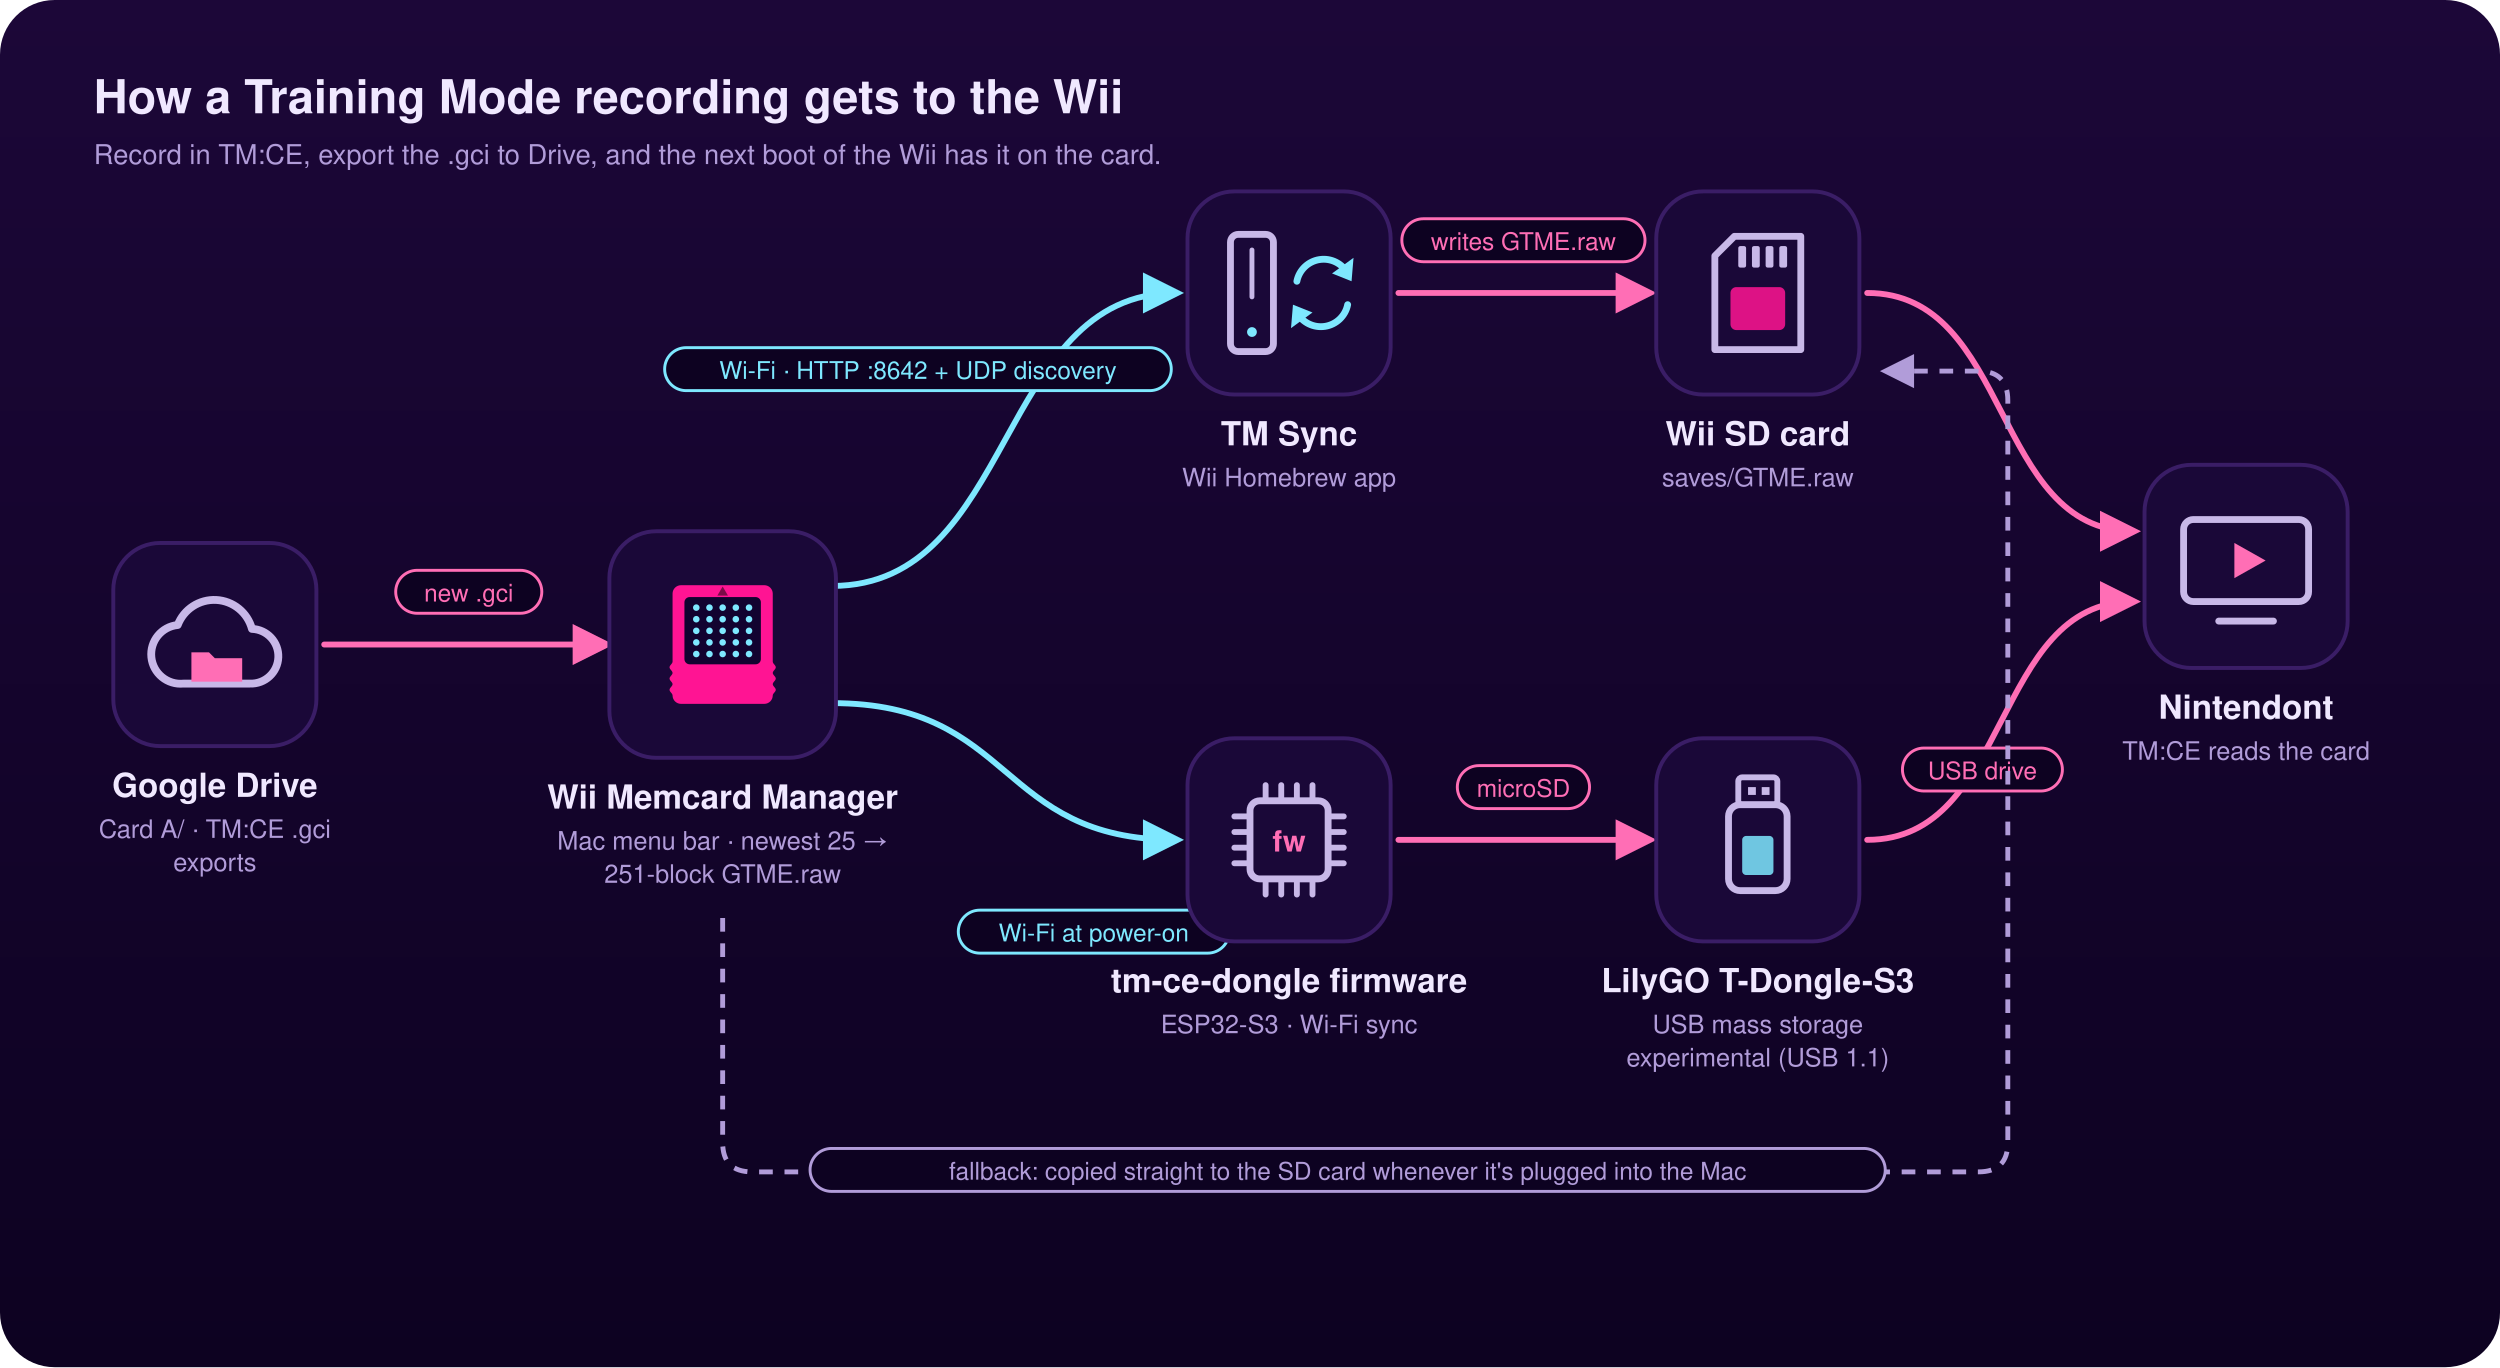
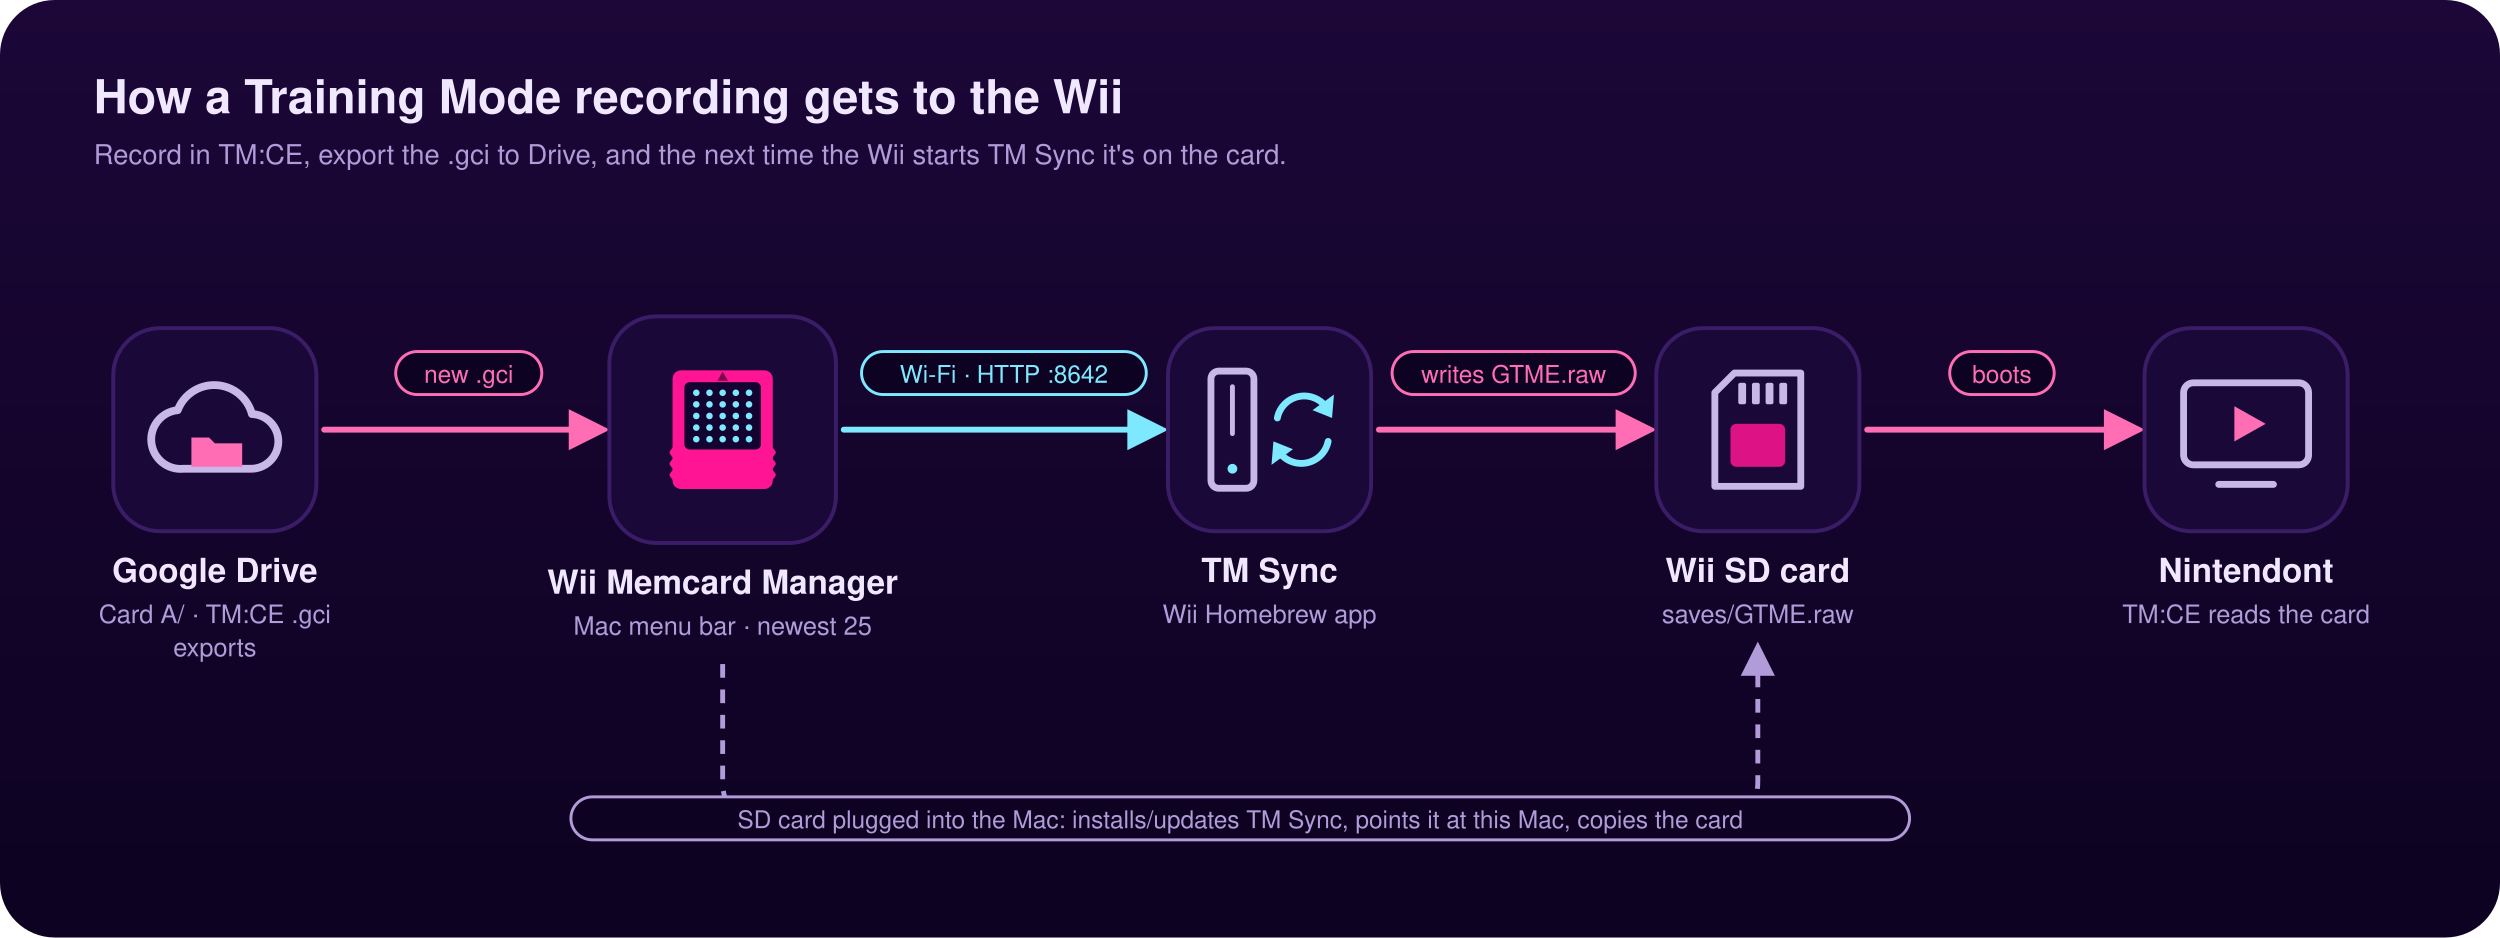
- <svg xmlns="http://www.w3.org/2000/svg" width="1280" height="700" viewBox="0 0 1280 700">
+ <svg xmlns="http://www.w3.org/2000/svg" width="1280" height="480" viewBox="0 0 1280 480">
  <defs>
    <marker id="ah-ff6eb5" viewBox="0 0 10 10" refX="8" refY="5" markerWidth="7" markerHeight="7" orient="auto-start-reverse">
      <path d="M0 0L10 5L0 10z" fill="#ff6eb5" />
    </marker>
    <marker id="ah-7ee8ff" viewBox="0 0 10 10" refX="8" refY="5" markerWidth="7" markerHeight="7" orient="auto-start-reverse">
      <path d="M0 0L10 5L0 10z" fill="#7ee8ff" />
    </marker>
    <marker id="ah-b19cd9" viewBox="0 0 10 10" refX="8" refY="5" markerWidth="7" markerHeight="7" orient="auto-start-reverse">
      <path d="M0 0L10 5L0 10z" fill="#b19cd9" />
    </marker>
    <linearGradient id="bg" x1="0" y1="0" x2="0" y2="1">
      <stop offset="0" stop-color="#1c0738" />
      <stop offset="1" stop-color="#0d0221" />
    </linearGradient>
  </defs>
-   <rect width="1280" height="700" rx="28" fill="url(#bg)" />
+   <rect width="1280" height="480" rx="28" fill="url(#bg)" />
  <text x="48" y="58" font-family="-apple-system,BlinkMacSystemFont,'Segoe UI',Helvetica,Arial,sans-serif" font-size="24" font-weight="700" fill="#f0e8ff">How a Training Mode recording gets to the Wii</text>
-   <text x="48" y="84" font-family="-apple-system,BlinkMacSystemFont,'Segoe UI',Helvetica,Arial,sans-serif" font-size="14" fill="#b19cd9">Record in TM:CE, export the .gci to Drive, and the next boot of the Wii has it on the card.</text>
-   <path d="M166 330 H310" fill="none" stroke="#ff6eb5" stroke-width="3" marker-end="url(#ah-ff6eb5)" stroke-linecap="round" />
-   <rect x="202.6" y="292" width="74.8" height="22" rx="11" fill="#0d0221" stroke="#ff6eb5" stroke-width="1.5" />
-   <text x="240.0" y="308" text-anchor="middle" font-family="-apple-system,BlinkMacSystemFont,'Segoe UI',Helvetica,Arial,sans-serif" font-size="12.5" fill="#ff6eb5">new .gci</text>
-   <path d="M426 300 C520 300 510 150 602 150" fill="none" stroke="#7ee8ff" stroke-width="3" marker-end="url(#ah-7ee8ff)" stroke-linecap="round" />
-   <rect x="340.3" y="178" width="259.4" height="22" rx="11" fill="#0d0221" stroke="#7ee8ff" stroke-width="1.5" />
-   <text x="470" y="194" text-anchor="middle" font-family="-apple-system,BlinkMacSystemFont,'Segoe UI',Helvetica,Arial,sans-serif" font-size="12.5" fill="#7ee8ff">Wi-Fi · HTTP :8642 + UDP discovery</text>
-   <path d="M716 150 H844" fill="none" stroke="#ff6eb5" stroke-width="3" marker-end="url(#ah-ff6eb5)" stroke-linecap="round" />
-   <rect x="717.75" y="112" width="124.5" height="22" rx="11" fill="#0d0221" stroke="#ff6eb5" stroke-width="1.5" />
-   <text x="780.0" y="128" text-anchor="middle" font-family="-apple-system,BlinkMacSystemFont,'Segoe UI',Helvetica,Arial,sans-serif" font-size="12.5" fill="#ff6eb5">writes GTME.raw</text>
-   <path d="M956 150 C1030 150 1020 272 1092 272" fill="none" stroke="#ff6eb5" stroke-width="3" marker-end="url(#ah-ff6eb5)" stroke-linecap="round" />
-   <path d="M426 360 C520 360 510 430 602 430" fill="none" stroke="#7ee8ff" stroke-width="3" marker-end="url(#ah-7ee8ff)" stroke-linecap="round" />
-   <rect x="490.65" y="466" width="138.7" height="22" rx="11" fill="#0d0221" stroke="#7ee8ff" stroke-width="1.5" />
-   <text x="560" y="482" text-anchor="middle" font-family="-apple-system,BlinkMacSystemFont,'Segoe UI',Helvetica,Arial,sans-serif" font-size="12.5" fill="#7ee8ff">Wi-Fi at power-on</text>
-   <path d="M716 430 H844" fill="none" stroke="#ff6eb5" stroke-width="3" marker-end="url(#ah-ff6eb5)" stroke-linecap="round" />
-   <rect x="746.15" y="392" width="67.7" height="22" rx="11" fill="#0d0221" stroke="#ff6eb5" stroke-width="1.5" />
-   <text x="780.0" y="408" text-anchor="middle" font-family="-apple-system,BlinkMacSystemFont,'Segoe UI',Helvetica,Arial,sans-serif" font-size="12.5" fill="#ff6eb5">microSD</text>
-   <path d="M956 430 C1030 430 1020 308 1092 308" fill="none" stroke="#ff6eb5" stroke-width="3" marker-end="url(#ah-ff6eb5)" stroke-linecap="round" />
-   <rect x="974.05" y="383" width="81.9" height="22" rx="11" fill="#0d0221" stroke="#ff6eb5" stroke-width="1.5" />
-   <text x="1015" y="399" text-anchor="middle" font-family="-apple-system,BlinkMacSystemFont,'Segoe UI',Helvetica,Arial,sans-serif" font-size="12.5" fill="#ff6eb5">USB drive</text>
-   <path d="M370 470 V585 Q370 600 385 600 H1013 Q1028 600 1028 585 V205 Q1028 190 1013 190 H966" fill="none" stroke="#b19cd9" stroke-width="2.5" stroke-dasharray="7 6" marker-end="url(#ah-b19cd9)" />
-   <rect x="414.75" y="588" width="550.5" height="22" rx="11" fill="#0d0221" stroke="#b19cd9" stroke-width="1.5" />
-   <text x="690" y="604" text-anchor="middle" font-family="-apple-system,BlinkMacSystemFont,'Segoe UI',Helvetica,Arial,sans-serif" font-size="12.5" fill="#b19cd9">fallback: copied straight to the SD card whenever it's plugged into the Mac</text>
-   <rect x="58.0" y="278.0" width="104" height="104" rx="24" fill="#1a0838" stroke="#3a1d66" stroke-width="2" />
-   <g transform="translate(76,304)">
+   <text x="48" y="84" font-family="-apple-system,BlinkMacSystemFont,'Segoe UI',Helvetica,Arial,sans-serif" font-size="14" fill="#b19cd9">Record in TM:CE, export the .gci to Drive, and the next time the Wii starts TM Sync it's on the card.</text>
+   <path d="M166 220 H308" fill="none" stroke="#ff6eb5" stroke-width="3" marker-end="url(#ah-ff6eb5)" stroke-linecap="round" />
+   <rect x="202.6" y="180" width="74.8" height="22" rx="11" fill="#0d0221" stroke="#ff6eb5" stroke-width="1.5" />
+   <text x="240.0" y="196" text-anchor="middle" font-family="-apple-system,BlinkMacSystemFont,'Segoe UI',Helvetica,Arial,sans-serif" font-size="12.5" fill="#ff6eb5">new .gci</text>
+   <path d="M432 220 H594" fill="none" stroke="#7ee8ff" stroke-width="3" marker-end="url(#ah-7ee8ff)" stroke-linecap="round" />
+   <rect x="441.1" y="180" width="145.8" height="22" rx="11" fill="#0d0221" stroke="#7ee8ff" stroke-width="1.5" />
+   <text x="514.0" y="196" text-anchor="middle" font-family="-apple-system,BlinkMacSystemFont,'Segoe UI',Helvetica,Arial,sans-serif" font-size="12.5" fill="#7ee8ff">Wi-Fi · HTTP :8642</text>
+   <path d="M706 220 H844" fill="none" stroke="#ff6eb5" stroke-width="3" marker-end="url(#ah-ff6eb5)" stroke-linecap="round" />
+   <rect x="712.75" y="180" width="124.5" height="22" rx="11" fill="#0d0221" stroke="#ff6eb5" stroke-width="1.5" />
+   <text x="775.0" y="196" text-anchor="middle" font-family="-apple-system,BlinkMacSystemFont,'Segoe UI',Helvetica,Arial,sans-serif" font-size="12.5" fill="#ff6eb5">writes GTME.raw</text>
+   <path d="M956 220 H1094" fill="none" stroke="#ff6eb5" stroke-width="3" marker-end="url(#ah-ff6eb5)" stroke-linecap="round" />
+   <rect x="998.25" y="180" width="53.5" height="22" rx="11" fill="#0d0221" stroke="#ff6eb5" stroke-width="1.5" />
+   <text x="1025.0" y="196" text-anchor="middle" font-family="-apple-system,BlinkMacSystemFont,'Segoe UI',Helvetica,Arial,sans-serif" font-size="12.5" fill="#ff6eb5">boots</text>
+   <path d="M370 340 V400 Q370 420 390 420 H880 Q900 420 900 400 V332" fill="none" stroke="#b19cd9" stroke-width="2.5" stroke-dasharray="7 6" marker-end="url(#ah-b19cd9)" />
+   <rect x="292.3" y="408" width="685.4" height="22" rx="11" fill="#0d0221" stroke="#b19cd9" stroke-width="1.5" />
+   <text x="635.0" y="424" text-anchor="middle" font-family="-apple-system,BlinkMacSystemFont,'Segoe UI',Helvetica,Arial,sans-serif" font-size="12.5" fill="#b19cd9">SD card plugged into the Mac: installs/updates TM Sync, points it at this Mac, copies the card</text>
+   <rect x="58.0" y="168.0" width="104" height="104" rx="24" fill="#1a0838" stroke="#3a1d66" stroke-width="2" />
+   <g transform="translate(76,194)">
    <path d="M18 46 h34 a14 14 0 0 0 1-28 a20 20 0 0 0-38-2 a15 15 0 0 0 3 30z" fill="none" stroke="#c8b8e8" stroke-width="4" stroke-linejoin="round" />
    <path d="M22 30 h9 l3 3 h14 v12 h-26z" fill="#ff6eb5" />
  </g>
-   <text x="110" y="408" text-anchor="middle" font-family="-apple-system,BlinkMacSystemFont,'Segoe UI',Helvetica,Arial,sans-serif" font-size="17" font-weight="600" fill="#f0e8ff">Google Drive</text>
-   <text x="110" y="429" text-anchor="middle" font-family="-apple-system,BlinkMacSystemFont,'Segoe UI',Helvetica,Arial,sans-serif" font-size="13" fill="#b19cd9">Card A/ · TM:CE .gci</text>
-   <text x="110" y="446" text-anchor="middle" font-family="-apple-system,BlinkMacSystemFont,'Segoe UI',Helvetica,Arial,sans-serif" font-size="13" fill="#b19cd9">exports</text>
-   <rect x="312.0" y="272.0" width="116" height="116" rx="24" fill="#1a0838" stroke="#3a1d66" stroke-width="2" />
-   <g transform="translate(370,330) scale(1.35) translate(-32,-33.5)">
+   <text x="110" y="298" text-anchor="middle" font-family="-apple-system,BlinkMacSystemFont,'Segoe UI',Helvetica,Arial,sans-serif" font-size="17" font-weight="600" fill="#f0e8ff">Google Drive</text>
+   <text x="110" y="319" text-anchor="middle" font-family="-apple-system,BlinkMacSystemFont,'Segoe UI',Helvetica,Arial,sans-serif" font-size="13" fill="#b19cd9">Card A/ · TM:CE .gci</text>
+   <text x="110" y="336" text-anchor="middle" font-family="-apple-system,BlinkMacSystemFont,'Segoe UI',Helvetica,Arial,sans-serif" font-size="13" fill="#b19cd9">exports</text>
+   <rect x="312.0" y="162.0" width="116" height="116" rx="24" fill="#1a0838" stroke="#3a1d66" stroke-width="2" />
+   <g transform="translate(370,220) scale(1.35) translate(-32,-33.5)">
    <path d="M 16.2 11 L 47.8 11 A 3.2 3.2 0 0 1 51 14.2 L 51 40 L 51.075 40.350 L 51.279 40.700 L 51.561 41.050 L 51.846 41.400 L 52.061 41.750 L 52.149 42.100 L 52.089 42.450 L 51.894 42.800 L 51.617 43.150 L 51.329 43.500 L 51.105 43.850 L 51.003 44.200 L 51.049 44.550 L 51.232 44.900 L 51.505 45.250 L 51.795 45.600 L 52.028 45.950 L 52.144 46.300 L 52.111 46.650 L 51.940 47.000 L 51.673 47.350 L 51.381 47.700 L 51.140 48.050 L 51.011 48.400 L 51.029 48.750 L 51.189 49.100 L 51.449 49.450 L 51.742 49.800 L 51.991 50.150 L 52.133 50.500 L 52.129 50.850 L 51.982 51.200 L 51.728 51.550 L 51.435 51.900 L 51.179 52.250 L 51.025 52.600 L 51 52.8 A 3.2 3.2 0 0 1 47.8 56 L 16.2 56 A 3.2 3.2 0 0 1 13 52.8 L 12.925 52.450 L 12.721 52.100 L 12.439 51.750 L 12.154 51.400 L 11.939 51.050 L 11.851 50.700 L 11.911 50.350 L 12.106 50.000 L 12.383 49.650 L 12.671 49.300 L 12.895 48.950 L 12.997 48.600 L 12.951 48.250 L 12.768 47.900 L 12.495 47.550 L 12.205 47.200 L 11.972 46.850 L 11.856 46.500 L 11.889 46.150 L 12.060 45.800 L 12.327 45.450 L 12.619 45.100 L 12.860 44.750 L 12.989 44.400 L 12.971 44.050 L 12.811 43.700 L 12.551 43.350 L 12.258 43.000 L 12.009 42.650 L 11.867 42.300 L 11.871 41.950 L 12.018 41.600 L 12.272 41.250 L 12.565 40.900 L 12.821 40.550 L 12.975 40.200 L 13 40 L 13 14.2 A 3.2 3.2 0 0 1 16.2 11 Z" fill="#ff1493" />
    <path d="M 32 11.5 L 29.98 14.95 L 34.02 14.95 Z" fill="#7a0b47" />
    <rect x="17.5" y="15.5" width="29" height="25.5" rx="2" fill="#120330" />
    <circle cx="22.0" cy="19.5" r="1.25" fill="#7ee8ff" />
    <circle cx="27.0" cy="19.5" r="1.25" fill="#7ee8ff" />
    <circle cx="32.0" cy="19.5" r="1.25" fill="#7ee8ff" />
    <circle cx="37.0" cy="19.5" r="1.25" fill="#7ee8ff" />
    <circle cx="42.0" cy="19.5" r="1.25" fill="#7ee8ff" />
    <circle cx="22.0" cy="23.9" r="1.25" fill="#7ee8ff" />
    <circle cx="27.0" cy="23.9" r="1.25" fill="#7ee8ff" />
    <circle cx="32.0" cy="23.9" r="1.25" fill="#7ee8ff" />
    <circle cx="37.0" cy="23.9" r="1.25" fill="#7ee8ff" />
    <circle cx="42.0" cy="23.9" r="1.25" fill="#7ee8ff" />
    <circle cx="22.0" cy="28.3" r="1.25" fill="#7ee8ff" />
    <circle cx="27.0" cy="28.3" r="1.25" fill="#7ee8ff" />
    <circle cx="32.0" cy="28.3" r="1.25" fill="#7ee8ff" />
    <circle cx="37.0" cy="28.3" r="1.25" fill="#7ee8ff" />
    <circle cx="42.0" cy="28.3" r="1.25" fill="#7ee8ff" />
    <circle cx="22.0" cy="32.7" r="1.25" fill="#7ee8ff" />
    <circle cx="27.0" cy="32.7" r="1.25" fill="#7ee8ff" />
    <circle cx="32.0" cy="32.7" r="1.25" fill="#7ee8ff" />
    <circle cx="37.0" cy="32.7" r="1.25" fill="#7ee8ff" />
    <circle cx="42.0" cy="32.7" r="1.25" fill="#7ee8ff" />
    <circle cx="22.0" cy="37.1" r="1.25" fill="#7ee8ff" />
    <circle cx="27.0" cy="37.1" r="1.25" fill="#7ee8ff" />
    <circle cx="32.0" cy="37.1" r="1.25" fill="#7ee8ff" />
    <circle cx="37.0" cy="37.1" r="1.25" fill="#7ee8ff" />
    <circle cx="42.0" cy="37.1" r="1.25" fill="#7ee8ff" />
  </g>
-   <text x="370" y="414" text-anchor="middle" font-family="-apple-system,BlinkMacSystemFont,'Segoe UI',Helvetica,Arial,sans-serif" font-size="17" font-weight="600" fill="#f0e8ff">Wii Memcard Manager</text>
-   <text x="370" y="435" text-anchor="middle" font-family="-apple-system,BlinkMacSystemFont,'Segoe UI',Helvetica,Arial,sans-serif" font-size="13" fill="#b19cd9">Mac menu bar · newest 25 →</text>
-   <text x="370" y="452" text-anchor="middle" font-family="-apple-system,BlinkMacSystemFont,'Segoe UI',Helvetica,Arial,sans-serif" font-size="13" fill="#b19cd9">251-block GTME.raw</text>
-   <rect x="608.0" y="98.0" width="104" height="104" rx="24" fill="#1a0838" stroke="#3a1d66" stroke-width="2" />
-   <g transform="translate(660,150)">
+   <text x="370" y="304" text-anchor="middle" font-family="-apple-system,BlinkMacSystemFont,'Segoe UI',Helvetica,Arial,sans-serif" font-size="17" font-weight="600" fill="#f0e8ff">Wii Memcard Manager</text>
+   <text x="370" y="325" text-anchor="middle" font-family="-apple-system,BlinkMacSystemFont,'Segoe UI',Helvetica,Arial,sans-serif" font-size="13" fill="#b19cd9">Mac menu bar · newest 25</text>
+   <rect x="598.0" y="168.0" width="104" height="104" rx="24" fill="#1a0838" stroke="#3a1d66" stroke-width="2" />
+   <g transform="translate(650,220)">
    <rect x="-30" y="-30" width="22" height="60" rx="4" fill="none" stroke="#c8b8e8" stroke-width="3.5" />
    <line x1="-19" y1="-22" x2="-19" y2="2" stroke="#c8b8e8" stroke-width="2.5" stroke-linecap="round" />
    <circle cx="-19" cy="20" r="2.5" fill="#7ee8ff" />
    <g fill="none" stroke="#7ee8ff" stroke-width="3.5" stroke-linecap="round">
      <path d="M4 -6 A14 14 0 0 1 30 -10" />
      <path d="M30 6 A14 14 0 0 1 4 10" />
    </g>
    <path d="M33 -18 L32 -6 L22 -10Z" fill="#7ee8ff" />
    <path d="M1 18 L2 6 L12 10Z" fill="#7ee8ff" />
  </g>
-   <text x="660" y="228" text-anchor="middle" font-family="-apple-system,BlinkMacSystemFont,'Segoe UI',Helvetica,Arial,sans-serif" font-size="17" font-weight="600" fill="#f0e8ff">TM Sync</text>
-   <text x="660" y="249" text-anchor="middle" font-family="-apple-system,BlinkMacSystemFont,'Segoe UI',Helvetica,Arial,sans-serif" font-size="13" fill="#b19cd9">Wii Homebrew app</text>
-   <rect x="848.0" y="98.0" width="104" height="104" rx="24" fill="#1a0838" stroke="#3a1d66" stroke-width="2" />
-   <g transform="translate(878,121)">
+   <text x="650" y="298" text-anchor="middle" font-family="-apple-system,BlinkMacSystemFont,'Segoe UI',Helvetica,Arial,sans-serif" font-size="17" font-weight="600" fill="#f0e8ff">TM Sync</text>
+   <text x="650" y="319" text-anchor="middle" font-family="-apple-system,BlinkMacSystemFont,'Segoe UI',Helvetica,Arial,sans-serif" font-size="13" fill="#b19cd9">Wii Homebrew app</text>
+   <rect x="848.0" y="168.0" width="104" height="104" rx="24" fill="#1a0838" stroke="#3a1d66" stroke-width="2" />
+   <g transform="translate(878,191)">
    <path d="M10 0 H44 V58 H0 V10 Z" fill="none" stroke="#c8b8e8" stroke-width="3.5" stroke-linejoin="round" />
    <rect x="12" y="5" width="4" height="11" rx="1" fill="#c8b8e8" />
    <rect x="19" y="5" width="4" height="11" rx="1" fill="#c8b8e8" />
    <rect x="26" y="5" width="4" height="11" rx="1" fill="#c8b8e8" />
    <rect x="33" y="5" width="4" height="11" rx="1" fill="#c8b8e8" />
    <rect x="8" y="26" width="28" height="22" rx="3" fill="#ff1493" opacity=".85" />
  </g>
-   <text x="900" y="228" text-anchor="middle" font-family="-apple-system,BlinkMacSystemFont,'Segoe UI',Helvetica,Arial,sans-serif" font-size="17" font-weight="600" fill="#f0e8ff">Wii SD card</text>
-   <text x="900" y="249" text-anchor="middle" font-family="-apple-system,BlinkMacSystemFont,'Segoe UI',Helvetica,Arial,sans-serif" font-size="13" fill="#b19cd9">saves/GTME.raw</text>
-   <rect x="608.0" y="378.0" width="104" height="104" rx="24" fill="#1a0838" stroke="#3a1d66" stroke-width="2" />
-   <g transform="translate(660,430)">
-     <g stroke="#c8b8e8" stroke-width="3" stroke-linecap="round">
-       <line x1="-12" y1="-28" x2="-12" y2="-20" />
-       <line x1="-12" y1="20" x2="-12" y2="28" />
-       <line x1="-28" y1="-12" x2="-20" y2="-12" />
-       <line x1="20" y1="-12" x2="28" y2="-12" />
-       <line x1="-4" y1="-28" x2="-4" y2="-20" />
-       <line x1="-4" y1="20" x2="-4" y2="28" />
-       <line x1="-28" y1="-4" x2="-20" y2="-4" />
-       <line x1="20" y1="-4" x2="28" y2="-4" />
-       <line x1="4" y1="-28" x2="4" y2="-20" />
-       <line x1="4" y1="20" x2="4" y2="28" />
-       <line x1="-28" y1="4" x2="-20" y2="4" />
-       <line x1="20" y1="4" x2="28" y2="4" />
-       <line x1="12" y1="-28" x2="12" y2="-20" />
-       <line x1="12" y1="20" x2="12" y2="28" />
-       <line x1="-28" y1="12" x2="-20" y2="12" />
-       <line x1="20" y1="12" x2="28" y2="12" />
-     </g>
-     <rect x="-20" y="-20" width="40" height="40" rx="5" fill="none" stroke="#c8b8e8" stroke-width="3.5" />
-     <text x="0" y="6" text-anchor="middle" font-family="-apple-system,BlinkMacSystemFont,'Segoe UI',Helvetica,Arial,sans-serif" font-size="15" font-weight="700" fill="#ff6eb5">fw</text>
-   </g>
-   <text x="660" y="508" text-anchor="middle" font-family="-apple-system,BlinkMacSystemFont,'Segoe UI',Helvetica,Arial,sans-serif" font-size="17" font-weight="600" fill="#f0e8ff">tm-ce-dongle firmware</text>
-   <text x="660" y="529" text-anchor="middle" font-family="-apple-system,BlinkMacSystemFont,'Segoe UI',Helvetica,Arial,sans-serif" font-size="13" fill="#b19cd9">ESP32-S3 · Wi-Fi sync</text>
-   <rect x="848.0" y="378.0" width="104" height="104" rx="24" fill="#1a0838" stroke="#3a1d66" stroke-width="2" />
-   <g transform="translate(900,430) rotate(-90)">
-     <rect x="-26" y="-15" width="44" height="30" rx="6" fill="none" stroke="#c8b8e8" stroke-width="3.5" />
-     <rect x="-18" y="-8" width="20" height="16" rx="2" fill="#7ee8ff" opacity=".85" />
-     <rect x="18" y="-10" width="14" height="20" rx="2" fill="none" stroke="#c8b8e8" stroke-width="3" />
-     <rect x="23" y="-5" width="4" height="4" fill="#c8b8e8" />
-     <rect x="23" y="2" width="4" height="4" fill="#c8b8e8" />
-   </g>
-   <text x="900" y="508" text-anchor="middle" font-family="-apple-system,BlinkMacSystemFont,'Segoe UI',Helvetica,Arial,sans-serif" font-size="17" font-weight="600" fill="#f0e8ff">LilyGO T-Dongle-S3</text>
-   <text x="900" y="529" text-anchor="middle" font-family="-apple-system,BlinkMacSystemFont,'Segoe UI',Helvetica,Arial,sans-serif" font-size="13" fill="#b19cd9">USB mass storage</text>
-   <text x="900" y="546" text-anchor="middle" font-family="-apple-system,BlinkMacSystemFont,'Segoe UI',Helvetica,Arial,sans-serif" font-size="13" fill="#b19cd9">experimental (USB 1.1)</text>
-   <rect x="1098.0" y="238.0" width="104" height="104" rx="24" fill="#1a0838" stroke="#3a1d66" stroke-width="2" />
-   <g transform="translate(1150,290)">
+   <text x="900" y="298" text-anchor="middle" font-family="-apple-system,BlinkMacSystemFont,'Segoe UI',Helvetica,Arial,sans-serif" font-size="17" font-weight="600" fill="#f0e8ff">Wii SD card</text>
+   <text x="900" y="319" text-anchor="middle" font-family="-apple-system,BlinkMacSystemFont,'Segoe UI',Helvetica,Arial,sans-serif" font-size="13" fill="#b19cd9">saves/GTME.raw</text>
+   <rect x="1098.0" y="168.0" width="104" height="104" rx="24" fill="#1a0838" stroke="#3a1d66" stroke-width="2" />
+   <g transform="translate(1150,220)">
    <rect x="-32" y="-24" width="64" height="42" rx="5" fill="none" stroke="#c8b8e8" stroke-width="3.5" />
    <path d="M-6 -12 L10 -3 L-6 6Z" fill="#ff6eb5" />
    <line x1="-14" y1="28" x2="14" y2="28" stroke="#c8b8e8" stroke-width="3.5" stroke-linecap="round" />
  </g>
-   <text x="1150" y="368" text-anchor="middle" font-family="-apple-system,BlinkMacSystemFont,'Segoe UI',Helvetica,Arial,sans-serif" font-size="17" font-weight="600" fill="#f0e8ff">Nintendont</text>
-   <text x="1150" y="389" text-anchor="middle" font-family="-apple-system,BlinkMacSystemFont,'Segoe UI',Helvetica,Arial,sans-serif" font-size="13" fill="#b19cd9">TM:CE reads the card</text>
+   <text x="1150" y="298" text-anchor="middle" font-family="-apple-system,BlinkMacSystemFont,'Segoe UI',Helvetica,Arial,sans-serif" font-size="17" font-weight="600" fill="#f0e8ff">Nintendont</text>
+   <text x="1150" y="319" text-anchor="middle" font-family="-apple-system,BlinkMacSystemFont,'Segoe UI',Helvetica,Arial,sans-serif" font-size="13" fill="#b19cd9">TM:CE reads the card</text>
</svg>
